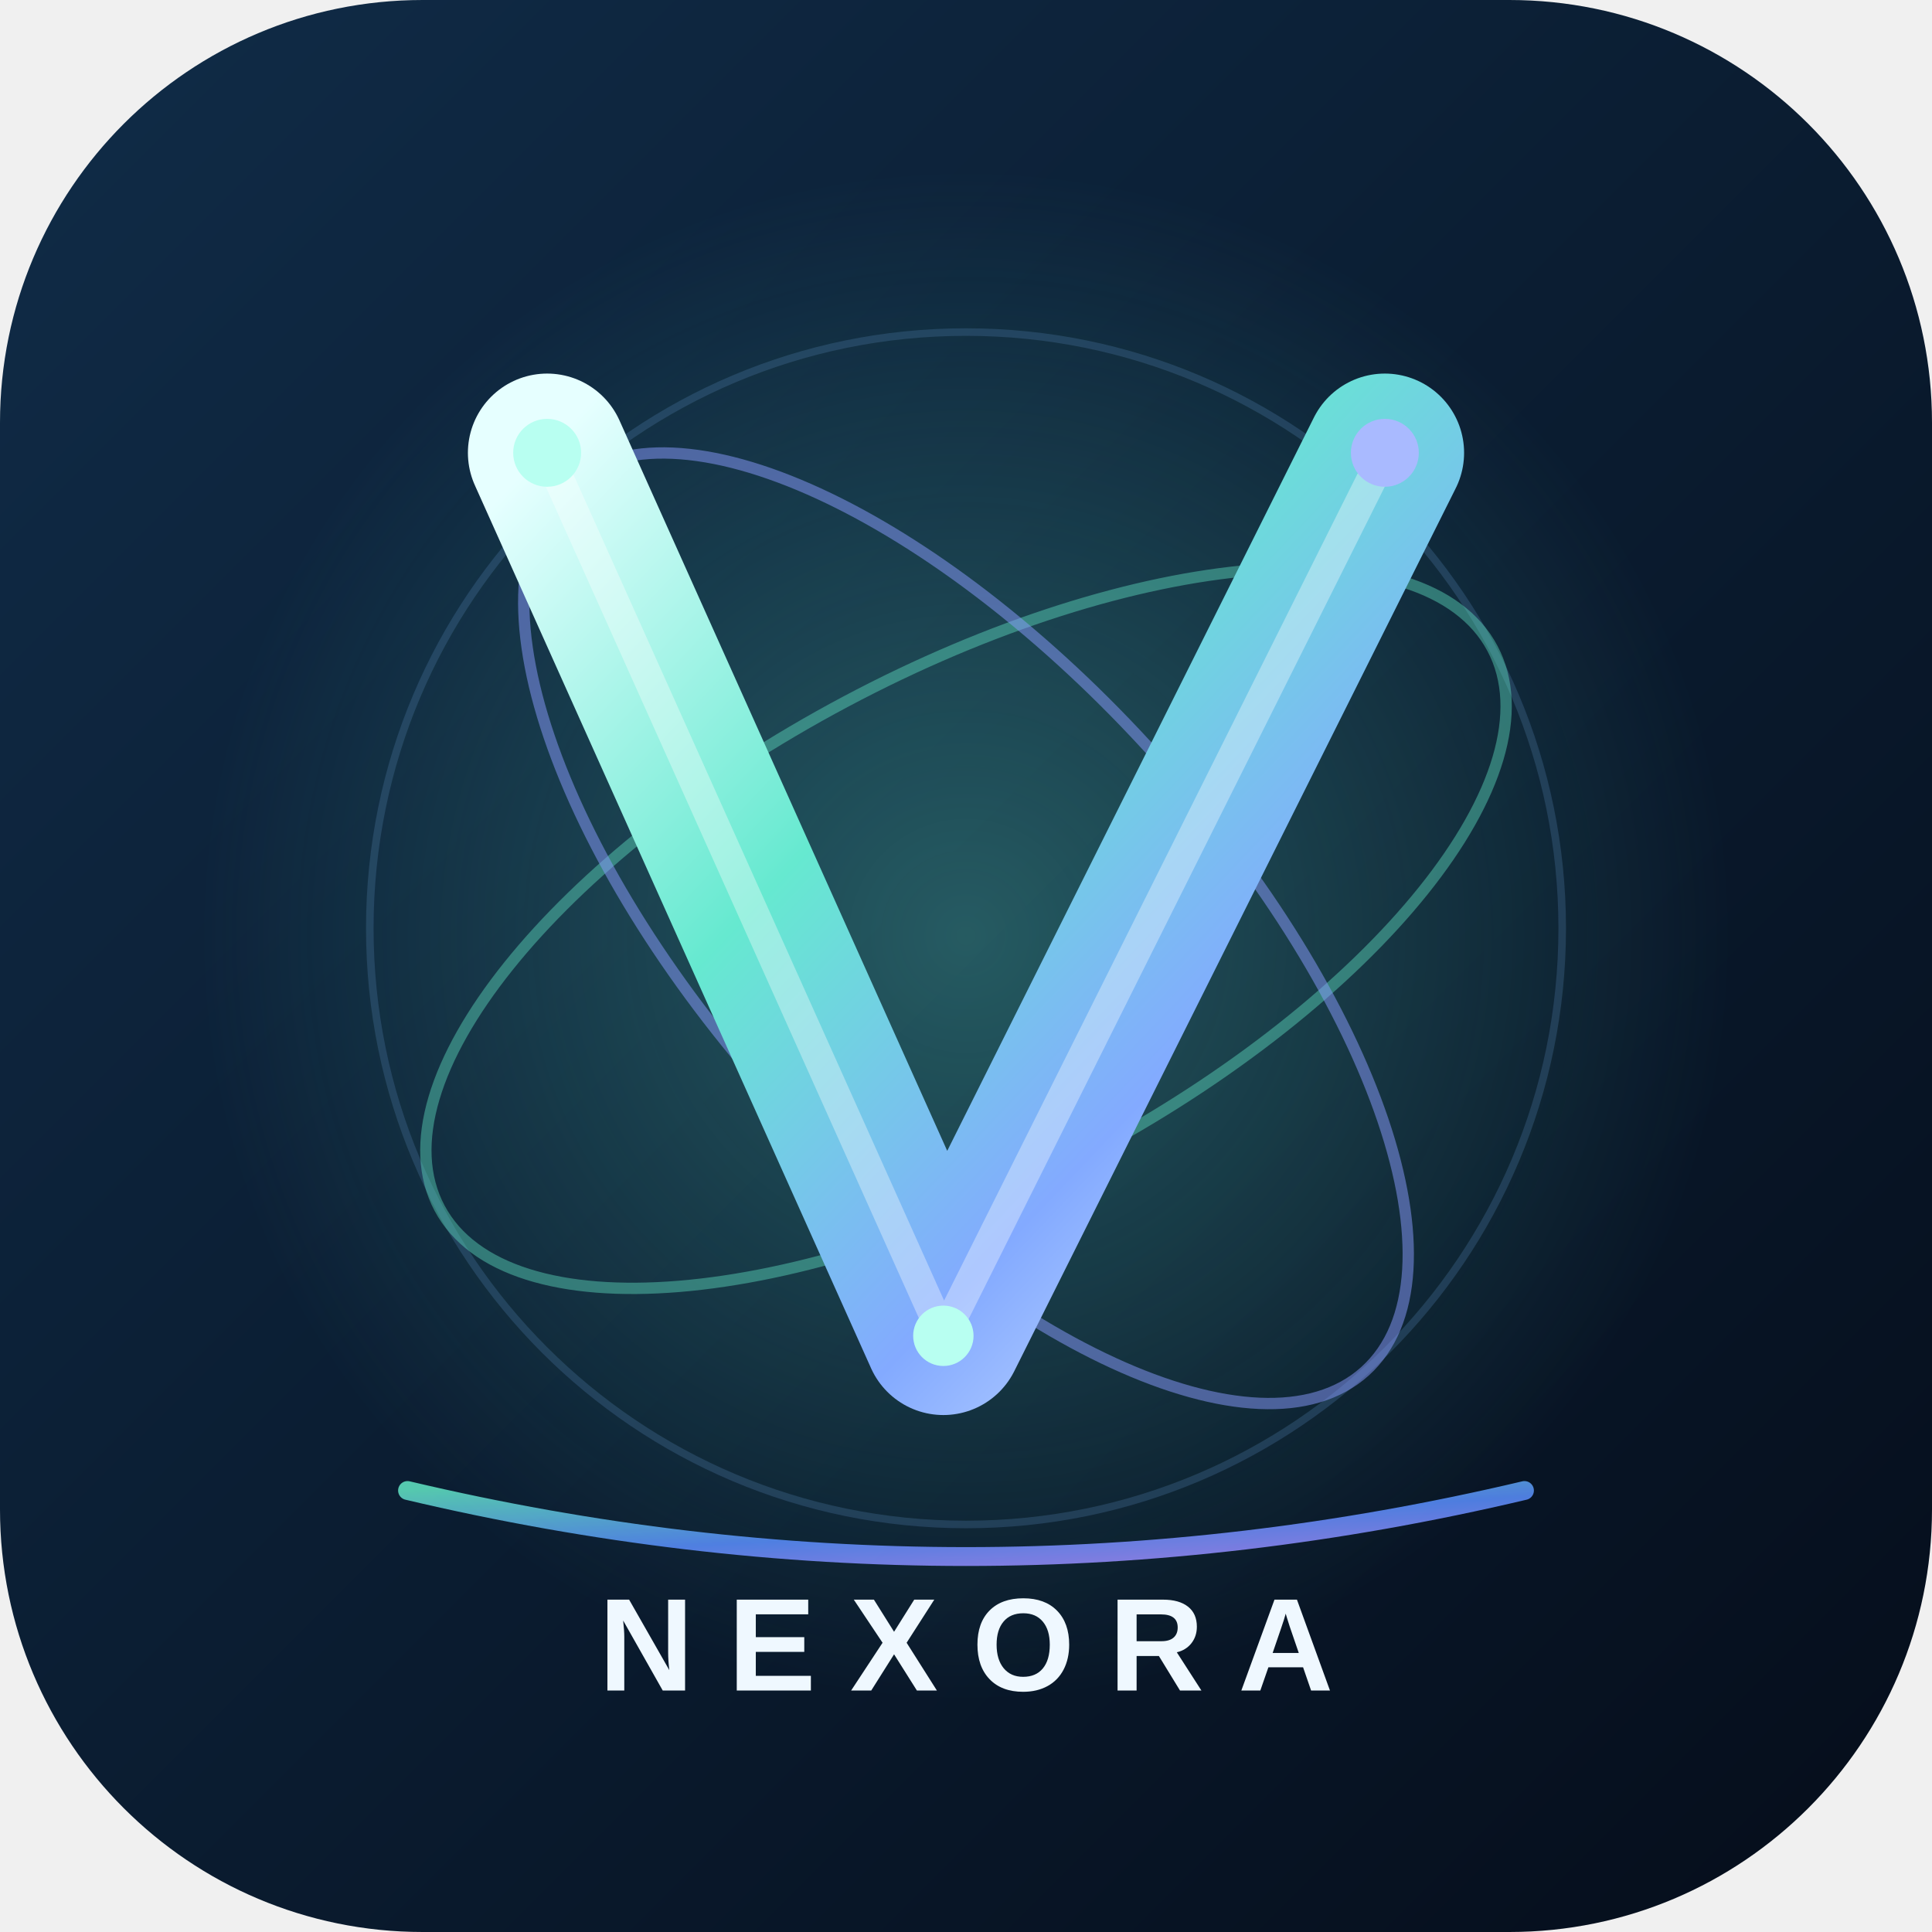
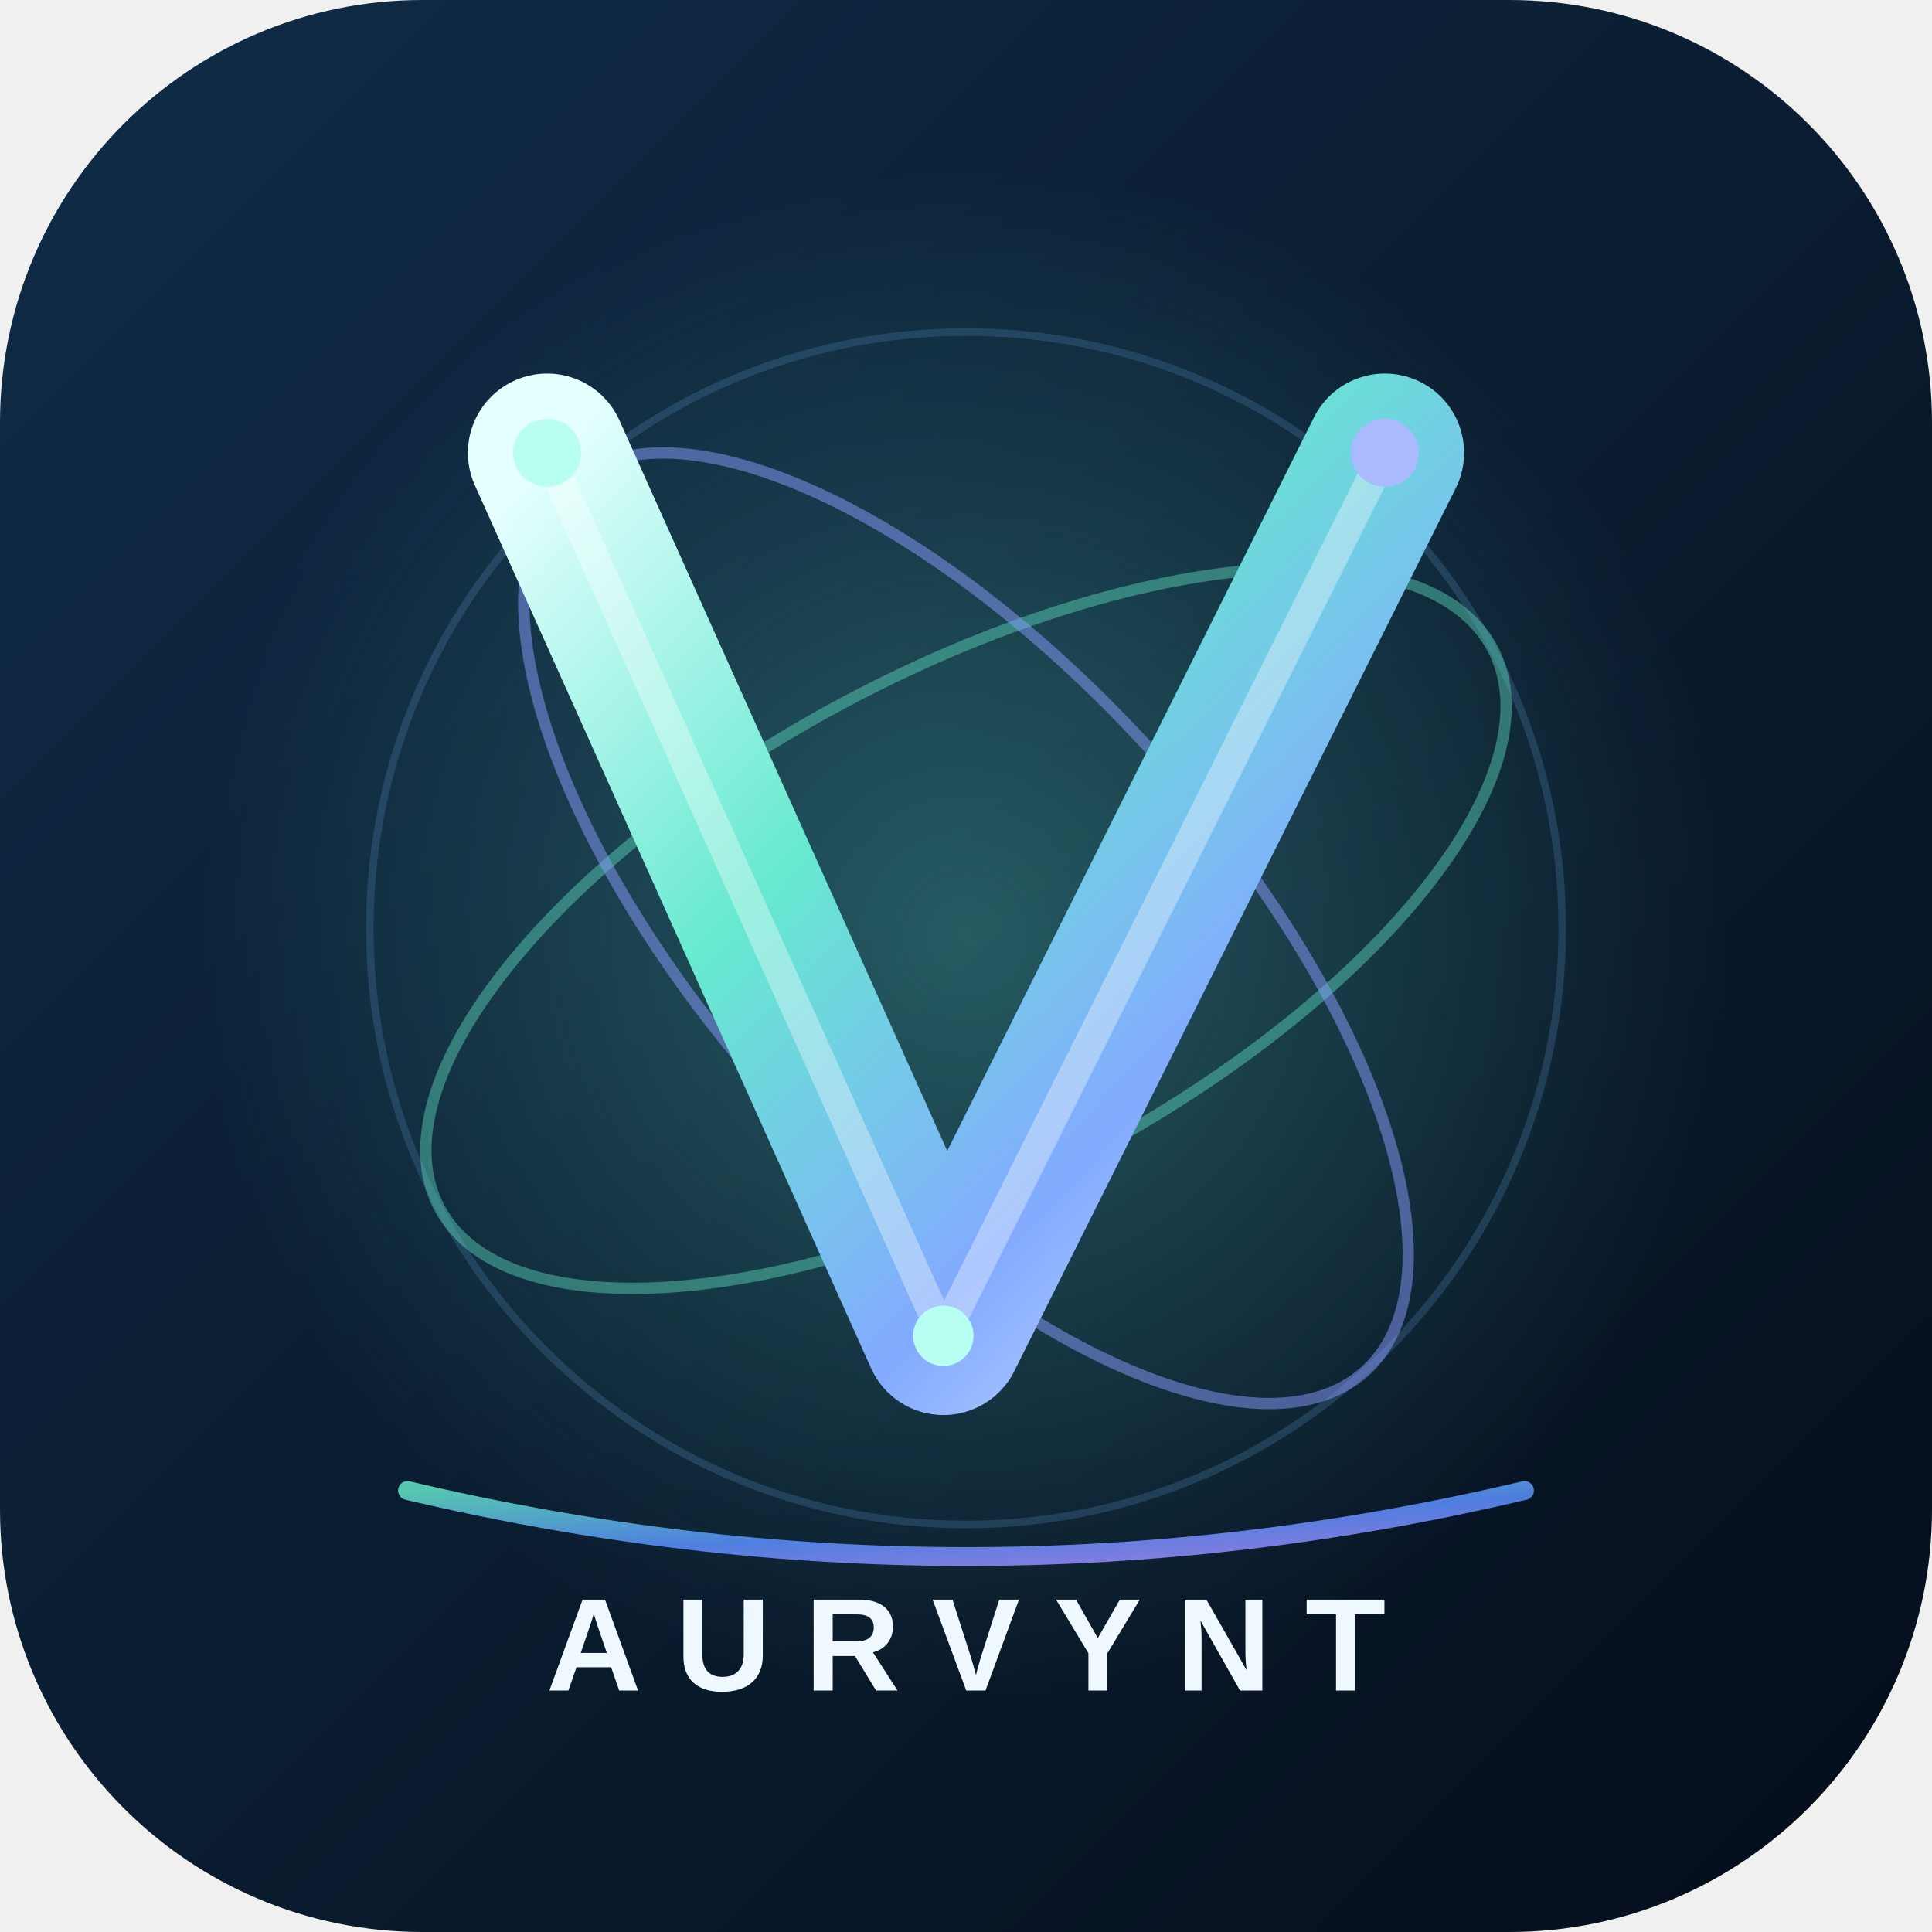
<svg xmlns="http://www.w3.org/2000/svg" width="512" height="512" viewBox="0 0 512 512">
  <defs>
    <linearGradient id="bg" x1="0" y1="0" x2="1" y2="1">
      <stop stop-color="#102c48" />
      <stop offset="1" stop-color="#050d1a" />
    </linearGradient>
    <linearGradient id="metal" x1="0" y1="0" x2="1" y2="1">
      <stop stop-color="#e6ffff" />
      <stop offset=".38" stop-color="#66e9d0" />
      <stop offset=".72" stop-color="#83aaff" />
      <stop offset="1" stop-color="#d8e7ff" />
    </linearGradient>
    <linearGradient id="ring" x1="0" y1="0" x2="1" y2="1">
      <stop stop-color="#62e6c5" />
      <stop offset=".55" stop-color="#5b8fff" />
      <stop offset="1" stop-color="#b18cff" />
    </linearGradient>
    <radialGradient id="glow">
      <stop stop-color="#5edfc9" stop-opacity=".32" />
      <stop offset="1" stop-color="#5edfc9" stop-opacity="0" />
    </radialGradient>
  </defs>
  <rect width="512" height="512" rx="112" fill="url(#bg)" />
  <circle cx="256" cy="248" r="205" fill="url(#glow)" />
  <circle cx="256" cy="246" r="158" fill="none" stroke="#5483b0" stroke-opacity=".28" stroke-width="2" />
  <ellipse cx="256" cy="246" rx="158" ry="68" fill="none" stroke="#62e6c5" stroke-opacity=".42" stroke-width="3" transform="rotate(-28 256 246)" />
  <ellipse cx="256" cy="246" rx="158" ry="68" fill="none" stroke="#8b9cff" stroke-opacity=".5" stroke-width="3" transform="rotate(48 256 246)" />
  <path d="M145 120 L250 354 L367 120" fill="none" stroke="url(#metal)" stroke-width="42" stroke-linecap="round" stroke-linejoin="round" />
  <path d="M145 120 L250 354 L367 120" fill="none" stroke="#ffffff" stroke-opacity=".35" stroke-width="8" stroke-linecap="round" stroke-linejoin="round" />
  <circle cx="145" cy="120" r="9" fill="#b8fff1" />
  <circle cx="367" cy="120" r="9" fill="#a9baff" />
  <circle cx="250" cy="354" r="8" fill="#b8fff1" />
  <path d="M108 395 Q256 430 404 395" fill="none" stroke="url(#ring)" stroke-width="5" stroke-linecap="round" opacity=".85" />
-   <text x="256" y="448" text-anchor="middle" fill="#eff8ff" font-family="Arial,sans-serif" font-size="35" font-weight="800" letter-spacing="9">NEXORA</text>
+   <text x="256" y="448" text-anchor="middle" fill="#eff8ff" font-family="Arial,sans-serif" font-size="35" font-weight="800" letter-spacing="9">AURVYNT</text>
</svg>
